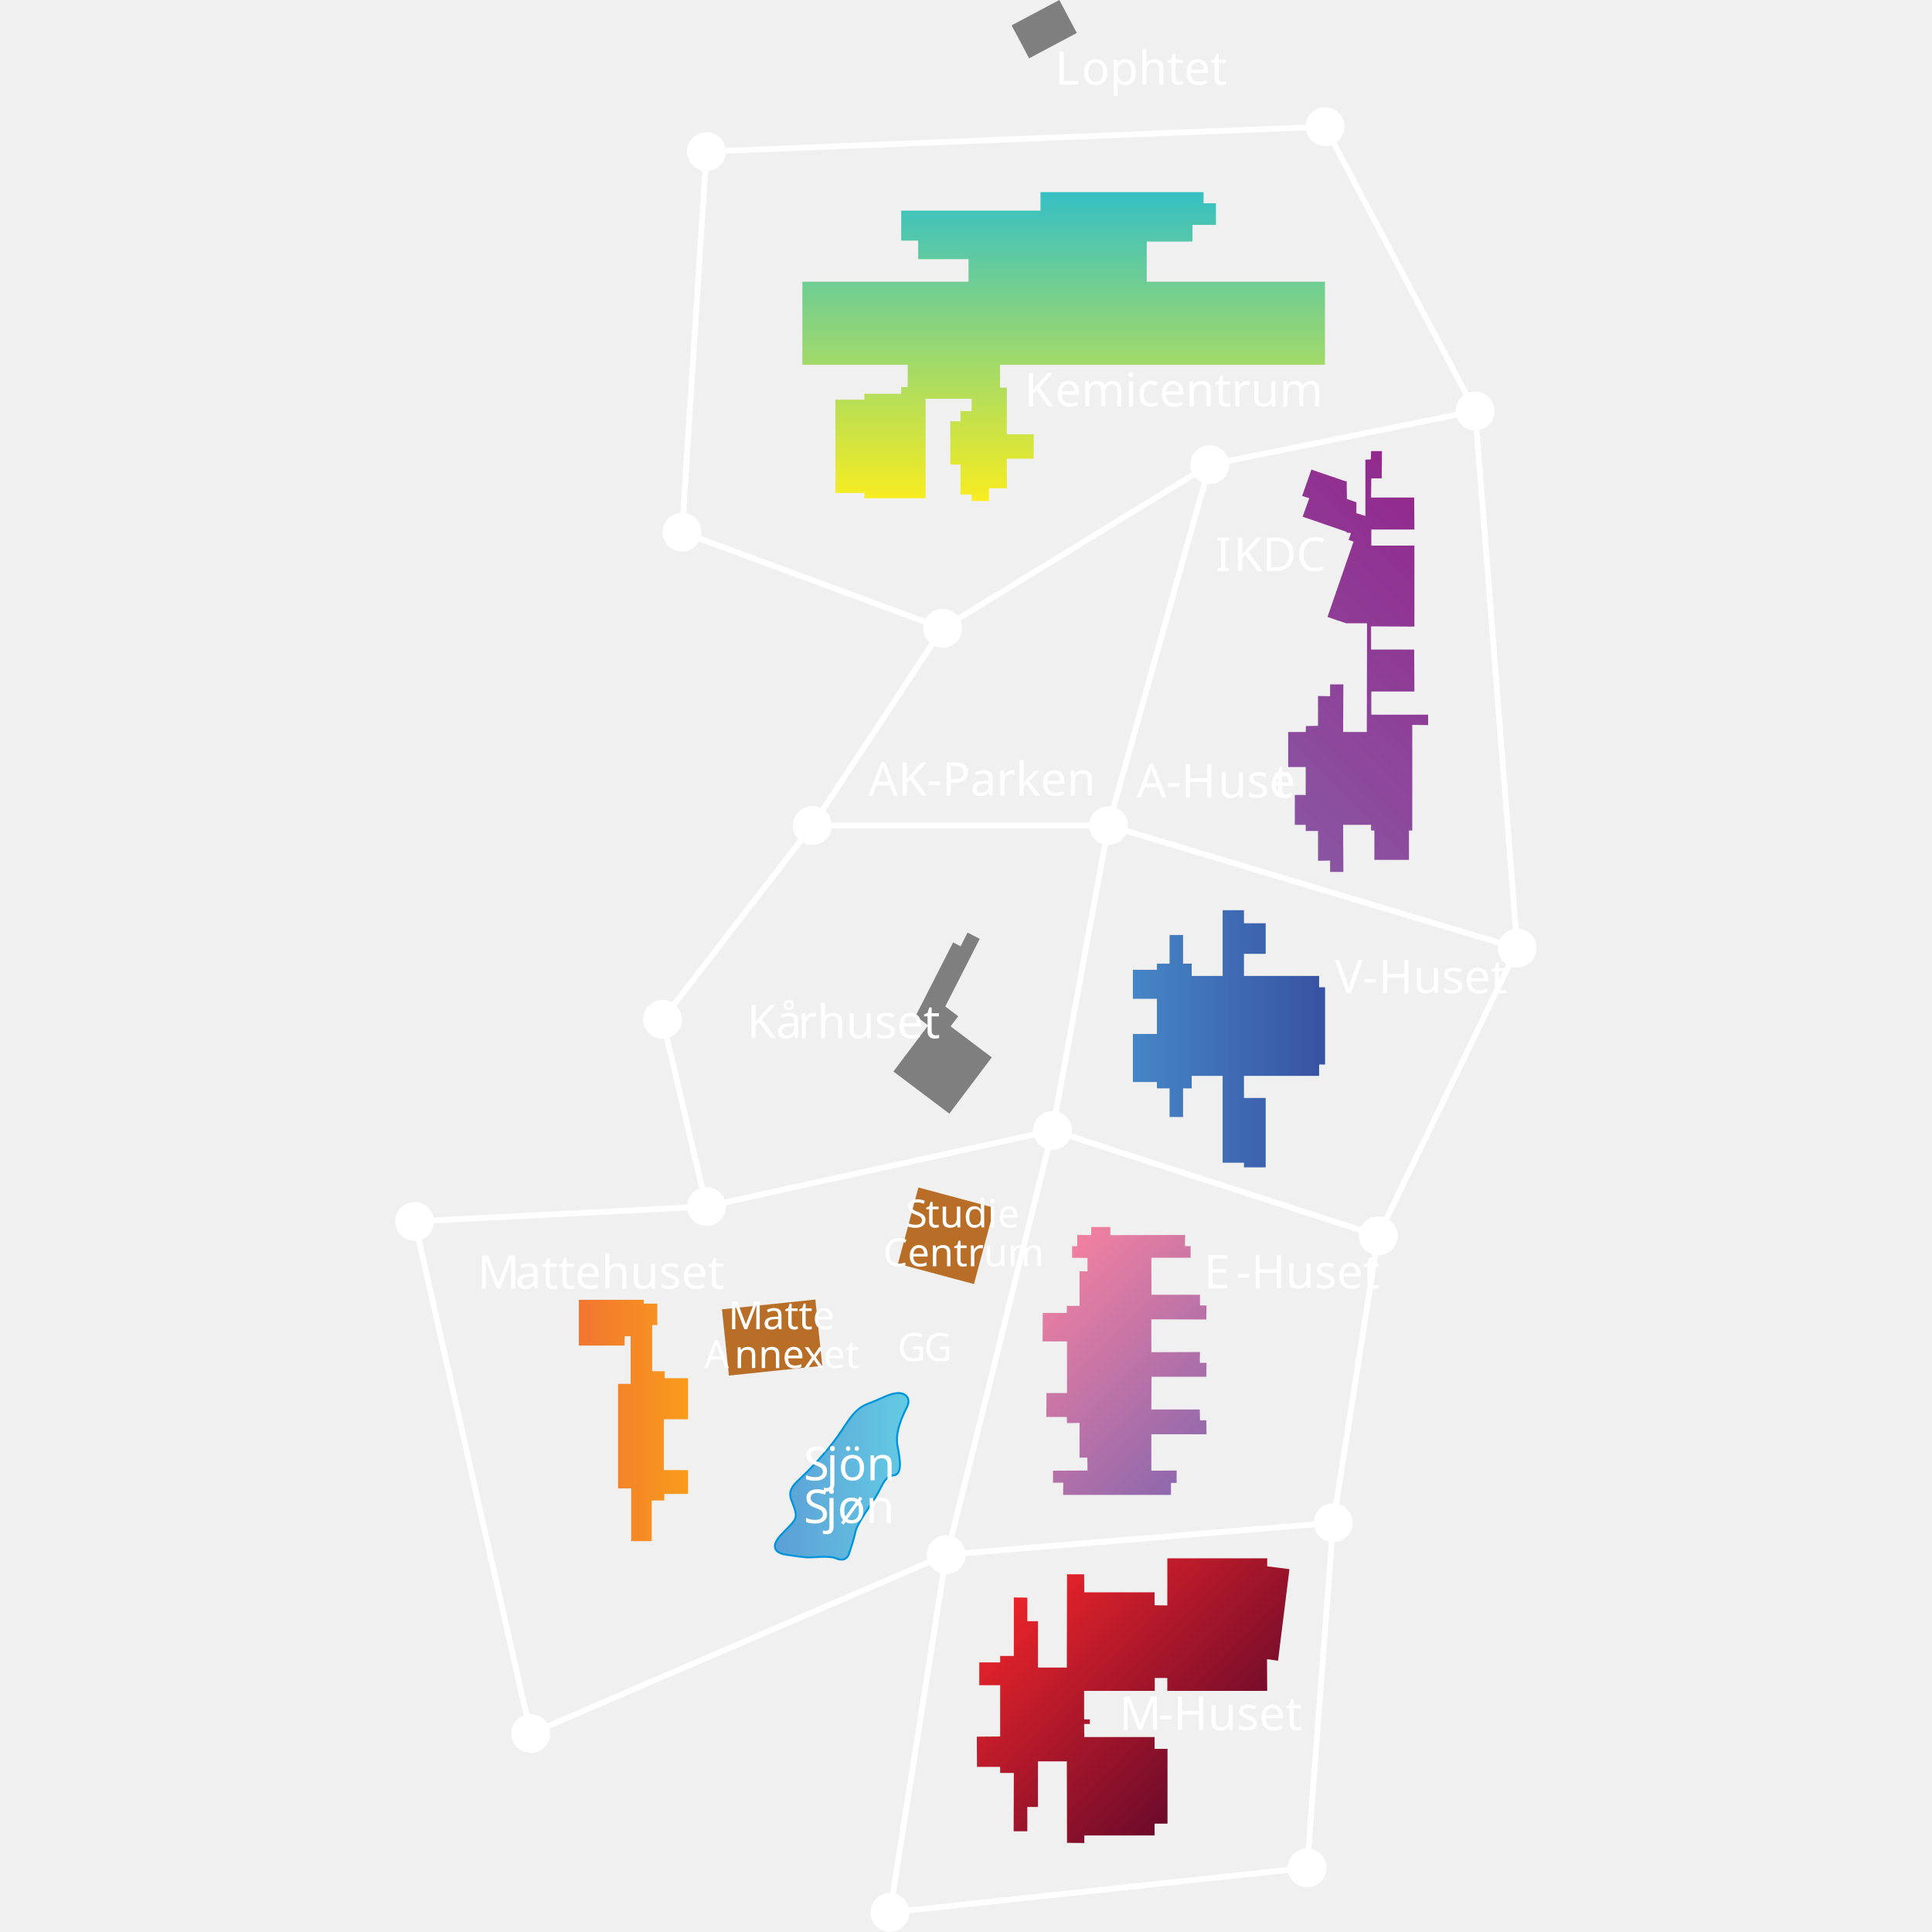
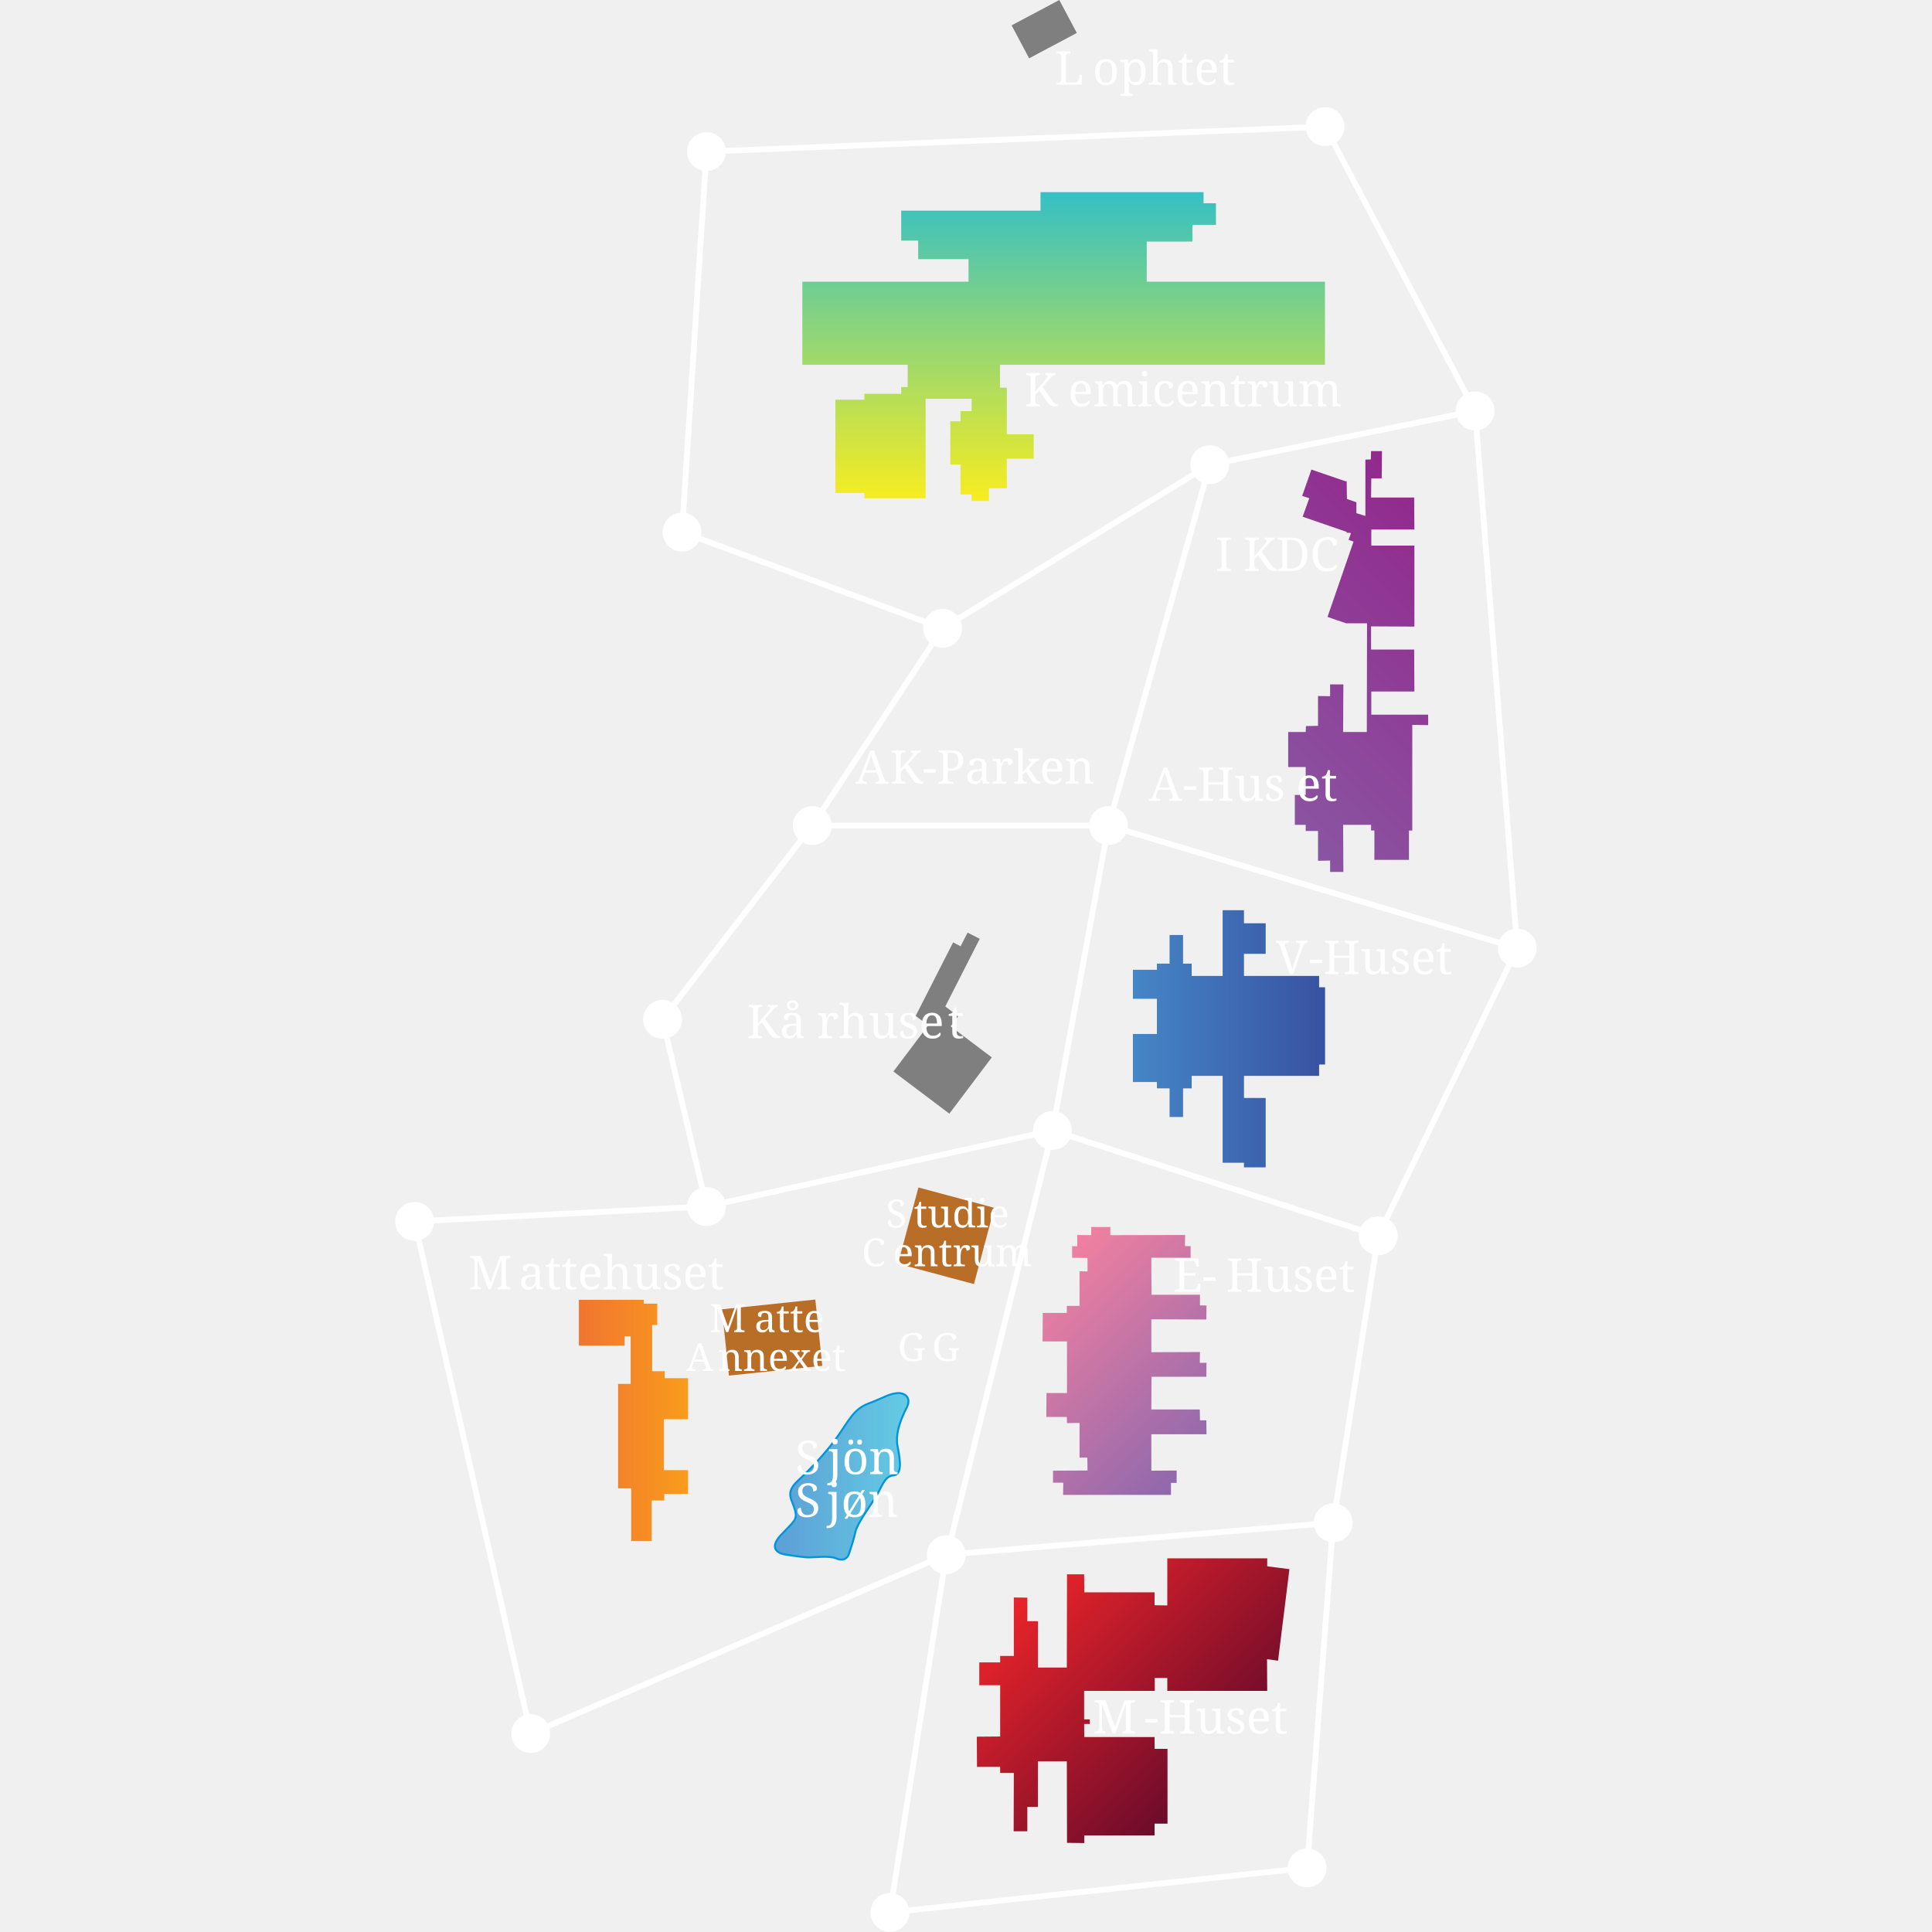
<svg xmlns="http://www.w3.org/2000/svg" width="100%" height="100%" viewBox="0 0 4167 4167" version="1.1" xml:space="preserve" style="fill-rule:evenodd;clip-rule:evenodd;stroke-miterlimit:10;">
  <g id="Page-1" transform="matrix(4.166667,0,0,4.166667,0,0)">
    <rect x="0" y="0" width="1000" height="1000" style="fill:none;" />
    <clipPath id="_clip1">
      <rect x="0" y="0" width="1000" height="1000" />
    </clipPath>
    <g clip-path="url(#_clip1)">
      <g id="Layer-1">
        <g transform="matrix(-202.8897,-117.1384,-117.1384,202.8897,633.9873,235.6668)">
          <path d="M0.642,0.48L0.642,0.48L0.648,0.47L0.648,0.47L0.642,0.48ZM0.758,0.28L0.751,0.292L0.751,0.292L0.757,0.28L0.687,0.24L0.687,0.24L0.758,0.28ZM0.563,0.238L0.543,0.227L0.543,0.227L0.563,0.238L0.563,0.238ZM0.682,-0.049L1,0.135L1,0.135L0.682,-0.049L0.682,-0.049ZM0.554,0.207L0.533,0.195L0.533,0.195L0.555,0.207L0.554,0.207ZM0.401,0.348L0.401,0.348L0.414,0.324L0.415,0.324L0.401,0.348ZM0.504,0.119L0.504,0.119L0.53,0.075L0.53,0.075L0.504,0.119ZM0.44,0.201L0.389,0.171L0.389,0.171L0.44,0.201L0.44,0.201ZM0.331,-0.48L0.331,-0.48L0.644,-0.3L0.623,-0.264L0.623,-0.264L0.644,-0.3L0.331,-0.48ZM0.296,-0.472L0.319,-0.459L0.319,-0.459L0.295,-0.472L0.296,-0.472ZM0.341,-0.246L-0,-0.443L0,-0.443L0.341,-0.246L0.341,-0.246Z" style="fill:url(#_Linear2);fill-rule:nonzero;" />
        </g>
        <g transform="matrix(0,159.8831,159.8831,0,550.595,99.45776)">
          <path d="M0.559,-0.206L0.633,-0.206L0.633,-0.184L0.784,-0.184L0.784,-0.097L0.863,-0.097L0.863,-0.184L0.959,-0.184L0.959,-0.242L0.959,-0.242L0.959,-0.242L1,-0.242L1,-0.298L0.979,-0.298L0.979,-0.334L0.882,-0.334L0.882,-0.367L0.742,-0.367L0.742,-0.334L0.709,-0.334L0.709,-0.298L0.669,-0.298L0.669,-0.447L0.991,-0.447L0.991,-0.645L0.974,-0.645L0.974,-0.739L0.672,-0.739L0.672,-0.645L0.653,-0.645L0.653,-0.526L0.631,-0.526L0.631,-0.505L0.559,-0.505L0.559,-0.846L0.29,-0.846L0.29,-0.308L0.217,-0.308L0.217,-0.471L0.157,-0.471L0.157,-0.526L0.06,-0.526L0.06,-0.075L0,-0.075L0,0.453L0.036,0.453L0.036,0.453L0.036,0.453L0.036,0.493L0.106,0.493L0.106,0.417L0.16,0.417L0.16,0.269L0.29,0.269L0.29,0.846L0.559,0.846L0.559,-0.206Z" style="fill:url(#_Linear3);fill-rule:nonzero;" />
        </g>
        <g transform="matrix(7.534933,-0,-0,-7.534933,467.1278,124.5698)">
          <rect x="-0.077" y="-0.001" width="1.153" height="0.003" style="fill:url(#_Linear4);" />
        </g>
        <g transform="matrix(4.608891,-0,-0,-4.608891,492.2639,240.5044)">
          <rect x="-0.076" y="-0.002" width="1.152" height="0.004" style="fill:url(#_Linear5);" />
        </g>
        <g transform="matrix(22.60232,0,0,-22.60232,476.9827,134.2244)">
          <rect x="-0.077" y="-0" width="1.154" height="0.001" style="fill:url(#_Linear6);" />
        </g>
        <g transform="matrix(5.026502,-0,-0,-5.026502,497.607,255.9719)">
          <rect x="-0.076" y="-0.002" width="1.152" height="0.004" style="fill:url(#_Linear7);" />
        </g>
        <g transform="matrix(7.952907,0,0,-7.952907,512.5769,252.8142)">
          <rect x="-0.077" y="-0.001" width="1.153" height="0.003" style="fill:url(#_Linear8);" />
        </g>
        <g transform="matrix(2.903733,-0,-0,-2.903733,621.6131,102.3443)">
          <rect x="0.496" y="-0.994" width="0.007" height="1.988" style="fill:url(#_Linear9);" />
        </g>
        <g transform="matrix(56.5192,0,0,-56.5192,299.6513,735.2852)">
          <path d="M0.778,-0.455L1,-0.455L1,-0.673L0.782,-0.673L0.782,-0.733L0.667,-0.733L0.667,-1.105L0.479,-1.105L0.479,-0.622L0.359,-0.622L0.359,0.335L0.474,0.335L0.474,0.771L0.419,0.771L0.419,0.686L-0,0.686L-0,1.105L0.594,1.105L0.594,1.07L0.718,1.07L0.718,0.874L0.671,0.874L0.671,0.451L0.786,0.451L0.786,0.387L1,0.387L1,0.011L0.778,0.011L0.778,-0.455Z" style="fill:url(#_Linear10);fill-rule:nonzero;" />
        </g>
        <g transform="matrix(0.99453,-0.104448,-0.104448,-0.99453,372.3308,680.5534)">
          <rect x="1.668" y="-31.859" width="48.592" height="34.491" style="fill:rgb(185,110,40);" />
        </g>
        <g transform="matrix(0.96593,0.258803,0.258803,-0.96593,482.37,611.8265)">
          <rect x="-5.98" y="-45.425" width="40.704" height="40.854" style="fill:rgb(185,110,40);" />
        </g>
        <g transform="matrix(-91.53689,-91.53689,-91.53689,91.53689,627.6505,752.3146)">
          <path d="M0.552,-0.206L0.459,-0.113L0.322,-0.251L0.292,-0.22L0.273,-0.239L0.234,-0.199L0.389,-0.044L0.297,0.049L0.16,-0.088L0.129,-0.058L0.111,-0.076L0.071,-0.037L0.227,0.119L0.124,0.222L0.053,0.15L0.018,0.185L0.034,0.201L0,0.235L0.305,0.54L0.339,0.505L0.368,0.534L0.402,0.5L0.305,0.402L0.342,0.366L0.364,0.388L0.462,0.29L0.497,0.326L0.515,0.309L0.573,0.367L0.64,0.299L0.582,0.241L0.728,0.095L0.797,0.164L0.877,0.083L0.809,0.015L0.829,-0.005L0.793,-0.041L0.891,-0.139L0.868,-0.161L0.906,-0.199L0.95,-0.156L0.983,-0.189L0.968,-0.203L1,-0.235L0.96,-0.274L0.983,-0.297L0.929,-0.351L0.906,-0.328L0.695,-0.54L0.664,-0.508L0.648,-0.524L0.615,-0.491L0.726,-0.38L0.621,-0.276L0.484,-0.413L0.454,-0.383L0.435,-0.401L0.396,-0.361L0.552,-0.206Z" style="fill:url(#_Linear11);fill-rule:nonzero;" />
        </g>
        <g transform="matrix(1,0,0,1,552.2952,869.6993)">
          <rect x="-14.977" y="0" width="14.977" height="35.505" style="fill:rgb(246,133,31);fill-rule:nonzero;" />
        </g>
        <g transform="matrix(-98.3173,-98.3173,-98.3173,98.3173,632.1651,916.1782)">
          <path d="M0.467,0.225L0.482,0.24L0.447,0.274L0.262,0.089L0.231,0.12L0.197,0.086L-0,0.283L0.034,0.317L0.003,0.348L0.188,0.533L0.168,0.553L0.214,0.598L0.429,0.384L0.505,0.46L0.385,0.58L0.413,0.608L0.349,0.672L0.385,0.708L0.538,0.554L0.574,0.59L0.59,0.574L0.651,0.635L0.731,0.556L0.67,0.494L0.805,0.359L0.86,0.414L0.92,0.354L0.865,0.299L0.882,0.282L0.846,0.246L1,0.092L0.964,0.057L0.902,0.119L0.874,0.091L0.752,0.213L0.676,0.137L0.921,-0.109L0.876,-0.154L0.828,-0.107L0.643,-0.292L0.609,-0.258L0.575,-0.291L0.699,-0.415L0.436,-0.678L0.415,-0.657L0.349,-0.708L0.138,-0.437L0.171,-0.412L0.087,-0.329L0.35,-0.066L0.384,-0.1L0.417,-0.067L0.383,-0.033L0.569,0.153L0.494,0.228L0.479,0.213L0.467,0.225Z" style="fill:url(#_Linear12);fill-rule:nonzero;" />
        </g>
        <g transform="matrix(99.48202,0,0,-99.48202,586.4271,537.713)">
          <path d="M1,0.268L1,-0.134L0.969,-0.134L0.969,-0.193L0.578,-0.193L0.578,-0.308L0.691,-0.308L0.691,-0.669L0.578,-0.669L0.578,-0.645L0.467,-0.645L0.467,-0.193L0.306,-0.193L0.306,-0.258L0.261,-0.258L0.261,-0.407L0.191,-0.407L0.191,-0.258L0.125,-0.258L0.125,-0.225L-0,-0.225L-0,0.025L0.125,0.025L0.125,0.208L-0,0.208L-0,0.359L0.125,0.359L0.125,0.391L0.191,0.391L0.191,0.54L0.261,0.54L0.261,0.391L0.306,0.391L0.306,0.327L0.467,0.327L0.467,0.669L0.578,0.669L0.578,0.601L0.691,0.601L0.691,0.442L0.578,0.442L0.578,0.327L0.969,0.327L0.969,0.268L1,0.268Z" style="fill:url(#_Linear13);fill-rule:nonzero;" />
        </g>
        <g transform="matrix(1,0,0,1,462.4655,504.5832)">
          <path d="M0,50.069L18,26.184L11.515,21.284L30.894,-16.75L34.786,-14.767L38.383,-21.825L44.692,-18.611L41.096,-11.553L26.852,16.409L33.547,21.457L29.603,26.689L50.92,42.754L28.962,71.894L0,50.069Z" style="fill:rgb(127,127,128);fill-rule:nonzero;" />
        </g>
        <g transform="matrix(122.5823,-122.5823,-122.5823,-122.5823,642.4234,405.7474)">
          <path d="M0.541,-0.249L0.519,-0.271L0.486,-0.237L0.263,-0.46L0.256,-0.453L0.194,-0.515L0.121,-0.442L0.183,-0.38L0.176,-0.373L0.188,-0.361L0.129,-0.302L0.03,-0.402L0.002,-0.374L0.026,-0.35L0,-0.325L0.063,-0.262L0.037,-0.236L0.05,-0.223L0.027,-0.2L0.09,-0.137L0.113,-0.16L0.172,-0.101L0.135,-0.064L0.209,0.01L0.246,-0.027L0.259,-0.015L0.285,-0.04L0.348,0.023L0.373,-0.003L0.398,0.022L0.426,-0.006L0.325,-0.106L0.375,-0.156L0.605,0.073L0.561,0.117L0.548,0.143L0.535,0.17L0.749,0.274L0.742,0.288L0.761,0.297L0.76,0.3L0.753,0.307L0.755,0.309L0.694,0.434L0.747,0.459L0.737,0.479L0.812,0.515L0.859,0.419L0.862,0.416L0.825,0.378L0.838,0.351L0.815,0.328L0.824,0.311L0.828,0.303L0.947,0.422L0.959,0.411L0.977,0.428L1,0.405L0.942,0.348L0.92,0.37L0.879,0.33L0.97,0.239L0.903,0.171L0.812,0.262L0.778,0.228L0.869,0.137L0.698,-0.034L0.607,0.058L0.558,0.009L0.649,-0.082L0.561,-0.171L0.47,-0.08L0.421,-0.129L0.541,-0.249Z" style="fill:url(#_Linear14);fill-rule:nonzero;" />
        </g>
        <g transform="matrix(69.15078,0,0,-69.15078,401.1031,764.9965)">
          <path d="M0.912,0.634C0.849,0.627 0.814,0.599 0.702,0.557C0.59,0.515 0.555,0.431 0.471,0.313C0.388,0.194 0.269,0.068 0.171,-0.023C0.073,-0.113 0.129,-0.162 0.15,-0.239C0.171,-0.316 0.143,-0.323 0.045,-0.428C-0.053,-0.533 0.031,-0.568 0.08,-0.575C0.129,-0.582 0.213,-0.595 0.255,-0.595C0.297,-0.595 0.409,-0.582 0.457,-0.602C0.506,-0.623 0.541,-0.609 0.555,-0.568C0.569,-0.526 0.59,-0.463 0.604,-0.4C0.618,-0.337 0.73,-0.19 0.772,-0.113C0.814,-0.037 0.828,0.012 0.891,0.019C0.953,0.026 0.939,0.131 0.918,0.236C0.898,0.341 0.953,0.459 0.988,0.529C1.021,0.594 0.981,0.635 0.925,0.635C0.921,0.635 0.916,0.634 0.912,0.634Z" style="fill:url(#_Linear15);fill-rule:nonzero;" />
        </g>
        <g transform="matrix(1,0,0,1,412.9299,762.2178)">
          <path d="M0,4.346C6.762,-1.931 14.975,-10.629 20.771,-18.839C26.568,-27.051 28.984,-32.85 36.713,-35.748C44.441,-38.649 46.857,-40.578 51.205,-41.062C55.554,-41.543 58.933,-38.649 56.519,-33.818C54.102,-28.986 50.24,-20.774 51.688,-13.529C53.138,-6.282 54.102,0.961 49.755,1.45C45.408,1.932 44.441,5.311 41.543,10.625C38.644,15.941 30.917,26.087 29.949,30.431C28.984,34.778 27.536,39.128 26.568,42.023C25.603,44.923 23.187,45.889 19.806,44.44C16.425,42.992 8.695,43.958 5.797,43.958C2.898,43.958 -2.898,42.992 -6.279,42.51C-9.661,42.023 -15.459,39.607 -8.695,32.362C-1.933,25.117 0,24.635 -1.45,19.321C-2.898,14.007 -6.764,10.625 0,4.346Z" style="fill:none;fill-rule:nonzero;stroke:rgb(0,149,218);stroke-width:1px;" />
        </g>
        <g transform="matrix(0.469387,0.882992,0.882992,-0.469387,557.5218,14.90444)">
          <rect x="-17.471" y="-29.075" width="19.32" height="27.963" style="fill:rgb(127,127,128);" />
        </g>
-         <text x="546.075px" y="43.85px" style="font-family:'FairydustB-Regular', 'FairydustB';font-size:24.136px;fill:white;">L<tspan x="559.811px 571.732px 582.758px 592.723px 598.704px 608.162px " y="43.85px 43.85px 43.85px 43.85px 43.85px 43.85px ">ophtet</tspan>
+         <text x="546.075px" y="43.85px" style="font-family:'Elephant-Regular', 'Elephant', serif;font-size:24.136px;fill:white;">L<tspan x="565.542px 579px 593.64px 609.005px 618.431px 630.924px " y="43.85px 43.85px 43.85px 43.85px 43.85px 43.85px ">ophtet</tspan>
        </text>
        <g transform="matrix(1,0,0,1,1.872685,-3.022919)">
-           <text x="528.383px" y="213.359px" style="font-family:'FairydustB-Regular', 'FairydustB';font-size:24.136px;fill:white;">K<tspan x="544.267px 554.176px 573.831px 578.495px 588.699px 598.607px 610.319px 616.751px 625.871px 636.64px " y="213.359px 213.359px 213.359px 213.359px 213.359px 213.359px 213.359px 213.359px 213.359px 213.359px ">emicentrum</tspan>
-           </text>
-         </g>
-         <text x="629.128px" y="295.543px" style="font-family:'FairydustB-Regular', 'FairydustB';font-size:24.136px;fill:white;">I<tspan x="638.492px 655.834px 674.638px " y="295.543px 295.543px 295.543px ">KDC</tspan>
+           <text x="528.383px" y="213.359px" style="font-family:'Elephant-Regular', 'Elephant', serif;font-size:24.136px;fill:white;">K<tspan x="551.028px 563.971px 586.955px 595.312px 608.327px 621.27px 637.181px 647.059px 659.567px 675.455px " y="213.359px 213.359px 213.359px 213.359px 213.359px 213.359px 213.359px 213.359px 213.359px 213.359px ">emicentrum</tspan>
+           </text>
+         </g>
+         <text x="629.128px" y="295.543px" style="font-family:'Elephant-Regular', 'Elephant', serif;font-size:24.136px;fill:white;">I<tspan x="643.674px 667.778px 692.1px " y="295.543px 295.543px 295.543px ">KDC</tspan>
        </text>
-         <g transform="matrix(1,0,0,1,32.78703,13.2451)">
-           <text x="658.14px" y="500.846px" style="font-family:'FairydustB-Regular', 'FairydustB';font-size:24.136px;fill:white;">V-<tspan x="680.789px 698.402px 709.12px 717.563px 727.421px " y="500.846px 500.846px 500.846px 500.846px 500.846px ">Huset</tspan>
-           </text>
-         </g>
-         <text x="449.481px" y="411.88px" style="font-family:'FairydustB-Regular', 'FairydustB';font-size:24.136px;fill:white;">AK-Parken</text>
-         <g transform="matrix(1,0,0,1,-36.13336,0.93013)">
-           <text x="624.445px" y="411.88px" style="font-family:'FairydustB-Regular', 'FairydustB';font-size:24.136px;fill:white;">A-H<tspan x="666.658px " y="411.88px ">u</tspan>se<tspan x="695.505px " y="411.88px ">t</tspan>
-           </text>
-         </g>
-         <g transform="matrix(1,0,0,1,22.68645,-1.67511)">
-           <text x="600.526px" y="668.545px" style="font-family:'FairydustB-Regular', 'FairydustB';font-size:24.136px;fill:white;">E<tspan x="617.143px 624.226px 641.315px 651.509px 659.429px 668.763px " y="668.545px 668.545px 668.545px 668.545px 668.545px 668.545px ">-Huset</tspan>
+         <g transform="matrix(1,0,0,1,2.267156,3.386235)">
+           <text x="658.14px" y="500.846px" style="font-family:'Elephant-Regular', 'Elephant', serif;font-size:24.136px;fill:white;">V<tspan x="675.255px 682.137px 706.493px 722.329px 734.111px 747.002px " y="500.846px 500.846px 500.846px 500.846px 500.846px 500.846px ">-Huset</tspan>
+           </text>
+         </g>
+         <g transform="matrix(1,0,0,1,-6.685297,-6.198147)">
+           <text x="449.481px" y="411.88px" style="font-family:'Elephant-Regular', 'Elephant', serif;font-size:24.136px;fill:white;">A<tspan x="467.287px 489.413px 496.188px 514.501px 528.372px 540.578px 555.608px 568.394px " y="411.88px 411.88px 411.88px 411.88px 411.88px 411.88px 411.88px 411.88px ">K-Parken</tspan>
+           </text>
+         </g>
+         <g transform="matrix(1,0,0,1,-29.73874,2.671943)">
+           <text x="624.445px" y="411.88px" style="font-family:'Elephant-Regular', 'Elephant', serif;font-size:24.136px;fill:white;">A<tspan x="642.059px 648.883px " y="411.88px 411.88px ">-H</tspan>us<tspan x="700.686px " y="411.88px ">e</tspan>t</text>
+         </g>
+         <g transform="matrix(1,0,0,1,6.79067,0.141563)">
+           <text x="600.526px" y="668.545px" style="font-family:'Elephant-Regular', 'Elephant', serif;font-size:24.136px;fill:white;">E-<tspan x="627.893px 651.726px 667.038px 678.296px 690.664px " y="668.545px 668.545px 668.545px 668.545px 668.545px ">Huset</tspan>
          </text>
        </g>
        <g transform="matrix(1,0,0,1,-2.560856,8.377808)">
-           <text x="471.537px" y="626.988px" style="font-family:'FairydustB-Regular', 'FairydustB';font-size:20.114px;fill:white;">S<tspan x="481.675px 487.069px 496.078px 504.9px 508.821px " y="626.988px 626.988px 626.988px 626.988px 626.988px ">tudie</tspan>
-           </text>
-           <g transform="matrix(20.1136,0,0,20.1136,528.7787,647.1019)">
+           <text x="461.161px" y="626.988px" style="font-family:'Elephant-Regular', 'Elephant', serif;font-size:20.114px;fill:white;">S<tspan x="475.601px 483.746px 497.02px 509.67px 516.669px " y="626.988px 626.988px 626.988px 626.988px 626.988px ">tudie</tspan>
+           </text>
+           <g transform="matrix(20.1136,0,0,20.1136,539.8691,647.1019)">
                    </g>
-           <text x="459.711px" y="647.102px" style="font-family:'FairydustB-Regular', 'FairydustB';font-size:20.114px;fill:white;">C<tspan x="472.403px 480.694px 490.488px 495.883px 503.516px 512.525px " y="647.102px 647.102px 647.102px 647.102px 647.102px 647.102px ">entrum</tspan>
-           </text>
-         </g>
-         <text x="247.14px" y="667.077px" style="font-family:'FairydustB-Regular', 'FairydustB';font-size:24.136px;fill:white;">M<tspan x="266.699px 275.333px 281.468px 287.604px 297.216px 307.335px 317.808px 326.006px 335.618px " y="667.077px 667.077px 667.077px 667.077px 667.077px 667.077px 667.077px 667.077px 667.077px ">attehuset</tspan>
+           <text x="448.621px" y="647.102px" style="font-family:'Elephant-Regular', 'Elephant', serif;font-size:20.114px;fill:white;">C<tspan x="464.731px 475.551px 488.844px 497.11px 507.568px 520.842px " y="647.102px 647.102px 647.102px 647.102px 647.102px 647.102px ">entrum</tspan>
+           </text>
+         </g>
+         <g transform="matrix(1,0,0,1,-4.650656,0.290666)">
+           <text x="247.14px" y="667.077px" style="font-family:'Elephant-Regular', 'Elephant', serif;font-size:24.136px;fill:white;">M<tspan x="273.085px 286.673px 295.916px 305.497px 318.143px 333.661px 349.252px 360.788px 373.434px " y="667.077px 667.077px 667.077px 667.077px 667.077px 667.077px 667.077px 667.077px 667.077px ">attehuset</tspan>
+           </text>
+         </g>
+         <g transform="matrix(1,0,0,1,-4.726728,2.538339)">
+           <text x="372.012px" y="687.011px" style="font-family:'Elephant-Regular', 'Elephant', serif;font-size:20.114px;fill:white;">M<tspan x="395.209px 408.107px 417.386px 426.945px " y="687.011px 687.011px 687.011px 687.011px ">atte</tspan>
+           </text>
+           <g transform="matrix(20.1136,0,0,20.1136,449.7803,707.1243)">
+                     </g>
+           <text x="359.837px" y="707.124px" style="font-family:'Elephant-Regular', 'Elephant', serif;font-size:20.114px;fill:white;">A<tspan x="376.336px 390.924px 405.513px 417.426px 429.56px 441.675px " y="707.124px 707.124px 707.124px 707.124px 707.124px 707.124px ">nnexet</tspan>
+           </text>
+         </g>
+         <text x="464.644px" y="704.489px" style="font-family:'Elephant-Regular', 'Elephant', serif;font-size:20.114px;fill:white;">G<tspan x="482.408px " y="704.489px ">G</tspan>
        </text>
-         <g transform="matrix(1,0,0,1,-3.734405,1.038108)">
-           <text x="380.731px" y="687.011px" style="font-family:'FairydustB-Regular', 'FairydustB';font-size:20.114px;fill:white;">M<tspan x="398.606px 407.377px 414.066px 420.754px " y="687.011px 687.011px 687.011px 687.011px ">atte</tspan>
-           </text>
-           <g transform="matrix(20.1136,0,0,20.1136,441.4038,707.1243)">
-                     </g>
-           <text x="368.214px" y="707.124px" style="font-family:'FairydustB-Regular', 'FairydustB';font-size:20.114px;fill:white;">A<tspan x="383.889px 394.977px 406.066px 415.652px 426.583px 436.169px " y="707.124px 707.124px 707.124px 707.124px 707.124px 707.124px ">nnexet</tspan>
-           </text>
-         </g>
-         <text x="464.644px" y="704.489px" style="font-family:'FairydustB-Regular', 'FairydustB';font-size:20.114px;fill:white;">G<tspan x="478.218px " y="704.489px ">G</tspan>
-         </text>
-         <g transform="matrix(1,0,0,1,-0.683063,1.816648)">
-           <text x="580.045px" y="893.714px" style="font-family:'FairydustB-Regular', 'FairydustB';font-size:24.136px;fill:white;">M<tspan x="600.239px 608.235px 626.237px 637.344px 646.177px 656.424px " y="893.714px 893.714px 893.714px 893.714px 893.714px 893.714px ">-Huset</tspan>
-           </text>
-         </g>
-         <g transform="matrix(1,0,0,1,0.70662,2.179991)">
-           <text x="415.291px" y="764.078px" style="font-family:'FairydustB-Regular', 'FairydustB';font-size:24.136px;fill:white;">S<tspan x="427.037px 432.018px 443.859px " y="764.078px 764.078px 764.078px ">jön</tspan>
-           </text>
-         </g>
-         <g transform="matrix(1,0,0,1,0.70662,2.179991)">
-           <text x="415.291px" y="786.211px" style="font-family:'FairydustB-Regular', 'FairydustB';font-size:24.136px;fill:white;">S<tspan x="426.597px 431.138px 444.024px " y="786.211px 786.211px 786.211px ">jøn</tspan>
+         <g transform="matrix(1,0,0,1,-14.30801,3.633301)">
+           <text x="580.045px" y="893.714px" style="font-family:'Elephant-Regular', 'Elephant', serif;font-size:24.136px;fill:white;">M<tspan x="606.626px 613.897px 638.642px 654.868px 667.039px 680.32px " y="893.714px 893.714px 893.714px 893.714px 893.714px 893.714px ">-Huset</tspan>
+           </text>
+         </g>
+         <g transform="matrix(1,0,0,1,-3.614217,-0.999166)">
+           <text x="415.291px" y="764.078px" style="font-family:'Elephant-Regular', 'Elephant', serif;font-size:24.136px;fill:white;">S<tspan x="432.2px 439.937px 453.467px " y="764.078px 764.078px 764.078px ">jön</tspan>
+           </text>
+         </g>
+         <g transform="matrix(1,0,0,1,-3.614217,-0.999166)">
+           <text x="415.291px" y="786.211px" style="font-family:'Elephant-Regular', 'Elephant', serif;font-size:24.136px;fill:white;">S<tspan x="431.76px 439.057px 452.147px " y="786.211px 786.211px 786.211px ">jøn</tspan>
          </text>
        </g>
        <g transform="matrix(1,0,0,1,10.46395,-44.1811)">
-           <text x="376.166px" y="581.607px" style="font-family:'FairydustB-Regular', 'FairydustB';font-size:24.136px;fill:white;">Kå<tspan x="402.484px 411.388px 421.589px 432.144px 440.423px " y="581.607px 581.607px 581.607px 581.607px 581.607px ">rhuse</tspan>t</text>
+           <text x="376.166px" y="581.607px" style="font-family:'Elephant-Regular', 'Elephant', serif;font-size:24.136px;fill:white;">Kå<tspan x="412.411px 424.56px " y="581.607px 581.607px ">rh</tspan>use<tspan x="480.179px " y="581.607px ">t</tspan>
+           </text>
        </g>
        <g transform="matrix(0,-1,-1,0,544.8067,575.1062)">
          <path d="M-10.057,-10.057C-15.611,-10.057 -20.114,-5.554 -20.114,-0C-20.114,5.554 -15.611,10.057 -10.057,10.057C-4.503,10.057 -0,5.554 -0,-0C-0,-5.554 -4.503,-10.057 -10.057,-10.057" style="fill:white;fill-rule:nonzero;" />
        </g>
        <g transform="matrix(0,-1,-1,0,690.115,778.176)">
          <path d="M-10.057,-10.057C-15.611,-10.057 -20.114,-5.554 -20.114,-0C-20.114,5.554 -15.611,10.057 -10.057,10.057C-4.503,10.057 -0,5.554 -0,-0C-0,-5.554 -4.503,-10.057 -10.057,-10.057" style="fill:white;fill-rule:nonzero;" />
        </g>
        <g transform="matrix(0,-1,-1,0,713.4334,629.6355)">
          <path d="M-10.057,-10.057C-15.611,-10.057 -20.114,-5.554 -20.114,-0C-20.114,5.554 -15.611,10.057 -10.057,10.057C-4.503,10.057 -0,5.554 -0,-0C-0,-5.554 -4.503,-10.057 -10.057,-10.057" style="fill:white;fill-rule:nonzero;" />
        </g>
        <g transform="matrix(0,-1,-1,0,785.3796,480.7435)">
          <path d="M-10.057,-10.057C-15.611,-10.057 -20.114,-5.554 -20.114,-0C-20.114,5.554 -15.611,10.057 -10.057,10.057C-4.503,10.057 -0,5.554 -0,-0C-0,-5.554 -4.503,-10.057 -10.057,-10.057" style="fill:white;fill-rule:nonzero;" />
        </g>
        <g transform="matrix(0,-1,-1,0,763.5673,202.6604)">
          <path d="M-10.057,-10.057C-15.611,-10.057 -20.114,-5.554 -20.114,-0C-20.114,5.554 -15.611,10.057 -10.057,10.057C-4.503,10.057 -0,5.554 -0,-0C-0,-5.554 -4.503,-10.057 -10.057,-10.057" style="fill:white;fill-rule:nonzero;" />
        </g>
        <g transform="matrix(0,-1,-1,0,685.9089,55.5004)">
          <path d="M-10.057,-10.057C-15.611,-10.057 -20.114,-5.554 -20.114,-0C-20.114,5.554 -15.611,10.057 -10.057,10.057C-4.503,10.057 -0,5.554 -0,-0C-0,-5.554 -4.503,-10.057 -10.057,-10.057" style="fill:white;fill-rule:nonzero;" />
        </g>
        <g transform="matrix(0,-1,-1,0,365.7027,68.4011)">
          <path d="M-10.057,-10.057C-15.611,-10.057 -20.114,-5.554 -20.114,-0C-20.114,5.554 -15.611,10.057 -10.057,10.057C-4.503,10.057 -0,5.554 -0,-0C-0,-5.554 -4.503,-10.057 -10.057,-10.057" style="fill:white;fill-rule:nonzero;" />
        </g>
        <g transform="matrix(0,-1,-1,0,353.0363,265.391)">
          <path d="M-10.057,-10.057C-15.611,-10.057 -20.114,-5.554 -20.114,-0C-20.114,5.554 -15.611,10.057 -10.057,10.057C-4.503,10.057 -0,5.554 -0,-0C-0,-5.554 -4.503,-10.057 -10.057,-10.057" style="fill:white;fill-rule:nonzero;" />
        </g>
        <g transform="matrix(0,-1,-1,0,487.9251,315.1746)">
          <path d="M-10.057,-10.057C-15.611,-10.057 -20.114,-5.554 -20.114,-0C-20.114,5.554 -15.611,10.057 -10.057,10.057C-4.503,10.057 -0,5.554 -0,-0C-0,-5.554 -4.503,-10.057 -10.057,-10.057" style="fill:white;fill-rule:nonzero;" />
        </g>
        <g transform="matrix(0,-1,-1,0,573.78,417.2849)">
          <path d="M-10.057,-10.057C-15.611,-10.057 -20.114,-5.554 -20.114,-0C-20.114,5.554 -15.611,10.057 -10.057,10.057C-4.503,10.057 -0,5.554 -0,-0C-0,-5.554 -4.503,-10.057 -10.057,-10.057" style="fill:white;fill-rule:nonzero;" />
        </g>
        <g transform="matrix(0,-1,-1,0,626.2118,230.4575)">
          <path d="M-10.057,-10.057C-15.611,-10.057 -20.114,-5.554 -20.114,-0C-20.114,5.554 -15.611,10.057 -10.057,10.057C-4.503,10.057 -0,5.554 -0,-0C-0,-5.554 -4.503,-10.057 -10.057,-10.057" style="fill:white;fill-rule:nonzero;" />
        </g>
        <g transform="matrix(0,-1,-1,0,676.5878,956.8348)">
          <path d="M-10.057,-10.057C-15.611,-10.057 -20.114,-5.554 -20.114,-0C-20.114,5.554 -15.611,10.057 -10.057,10.057C-4.503,10.057 -0,5.554 -0,-0C-0,-5.554 -4.503,-10.057 -10.057,-10.057" style="fill:white;fill-rule:nonzero;" />
        </g>
        <g transform="matrix(0,-1,-1,0,489.816,794.7105)">
          <path d="M-10.057,-10.057C-15.611,-10.057 -20.114,-5.554 -20.114,-0C-20.114,5.554 -15.611,10.057 -10.057,10.057C-4.503,10.057 -0,5.554 -0,-0C-0,-5.554 -4.503,-10.057 -10.057,-10.057" style="fill:white;fill-rule:nonzero;" />
        </g>
        <g transform="matrix(0,-1,-1,0,460.6715,979.8862)">
          <path d="M-10.057,-10.057C-15.611,-10.057 -20.114,-5.554 -20.114,-0C-20.114,5.554 -15.611,10.057 -10.057,10.057C-4.503,10.057 -0,5.554 -0,-0C-0,-5.554 -4.503,-10.057 -10.057,-10.057" style="fill:white;fill-rule:nonzero;" />
        </g>
        <g transform="matrix(0,-1,-1,0,274.7164,887.2983)">
          <path d="M-10.057,-10.057C-15.611,-10.057 -20.114,-5.554 -20.114,-0C-20.114,5.554 -15.611,10.057 -10.057,10.057C-4.503,10.057 -0,5.554 -0,-0C-0,-5.554 -4.503,-10.057 -10.057,-10.057" style="fill:white;fill-rule:nonzero;" />
        </g>
        <g transform="matrix(0,-1,-1,0,214.62,622.2195)">
          <path d="M-10.057,-10.057C-15.611,-10.057 -20.114,-5.554 -20.114,-0C-20.114,5.554 -15.611,10.057 -10.057,10.057C-4.503,10.057 -0,5.554 -0,-0C-0,-5.554 -4.503,-10.057 -10.057,-10.057" style="fill:white;fill-rule:nonzero;" />
        </g>
        <g transform="matrix(0,-1,-1,0,365.7027,614.4584)">
          <path d="M-10.057,-10.057C-15.611,-10.057 -20.114,-5.554 -20.114,-0C-20.114,5.554 -15.611,10.057 -10.057,10.057C-4.503,10.057 -0,5.554 -0,-0C-0,-5.554 -4.503,-10.057 -10.057,-10.057" style="fill:white;fill-rule:nonzero;" />
        </g>
        <g transform="matrix(0,-1,-1,0,342.9795,517.5992)">
          <path d="M-10.057,-10.057C-15.611,-10.057 -20.114,-5.554 -20.114,-0C-20.114,5.554 -15.611,10.057 -10.057,10.057C-4.503,10.057 -0,5.554 -0,-0C-0,-5.554 -4.503,-10.057 -10.057,-10.057" style="fill:white;fill-rule:nonzero;" />
        </g>
        <g transform="matrix(0,-1,-1,0,420.4807,417.2849)">
          <path d="M-10.057,-10.057C-15.611,-10.057 -20.114,-5.554 -20.114,-0C-20.114,5.554 -15.611,10.057 -10.057,10.057C-4.503,10.057 -0,5.554 -0,-0C-0,-5.554 -4.503,-10.057 -10.057,-10.057" style="fill:white;fill-rule:nonzero;" />
        </g>
        <g transform="matrix(-0.241094,0.970502,0.970502,0.241094,618.1421,749.3111)">
          <path d="M-141.625,-110.747L86.601,-110.747" style="fill:none;fill-rule:nonzero;stroke:white;stroke-width:3px;" />
        </g>
        <g transform="matrix(0.976703,-0.214597,-0.214597,-0.976703,372.0116,643.2746)">
          <path d="M-2.136,19.676L181.24,19.676" style="fill:none;fill-rule:nonzero;stroke:white;stroke-width:3px;" />
        </g>
        <g transform="matrix(-0.951489,-0.307683,-0.307683,0.951489,557.2856,560.5443)">
          <path d="M-172.926,27.265L4.299,27.265" style="fill:none;fill-rule:nonzero;stroke:white;stroke-width:3px;" />
        </g>
        <g transform="matrix(-0.99661,0.082267,0.082267,0.99661,490.8358,812.978)">
          <path d="M-200.64,-8.267L0.341,-8.267" style="fill:none;fill-rule:nonzero;stroke:white;stroke-width:3px;" />
        </g>
        <g transform="matrix(-0.155081,0.987902,0.987902,0.155081,773.3385,736.9989)">
          <path d="M-86.839,-74.27L63.521,-74.27" style="fill:none;fill-rule:nonzero;stroke:white;stroke-width:3px;" />
        </g>
        <g transform="matrix(-0.435078,0.900393,0.900393,0.435078,800.7864,630.0262)">
          <path d="M-118.655,-74.446L46.709,-74.446" style="fill:none;fill-rule:nonzero;stroke:white;stroke-width:3px;" />
        </g>
        <g transform="matrix(-0.180564,0.983563,0.983563,0.180564,634.2914,534.7492)">
          <path d="M-94.716,-78.911L65.743,-78.911" style="fill:none;fill-rule:nonzero;stroke:white;stroke-width:3px;" />
        </g>
        <g transform="matrix(-0.957852,-0.287261,-0.287261,0.957852,587.3536,398.2866)">
          <path d="M-216.255,31.729L4.655,31.729" style="fill:none;fill-rule:nonzero;stroke:white;stroke-width:3px;" />
        </g>
        <g transform="matrix(-0.85271,0.522385,0.522385,0.85271,520.2366,355.112)">
          <path d="M-150.23,-42.359L11.943,-42.358" style="fill:none;fill-rule:nonzero;stroke:white;stroke-width:3px;" />
        </g>
        <g transform="matrix(-0.980131,0.198352,0.198352,0.980131,630.3338,253.8606)">
          <path d="M-138.747,-13.898L1.392,-13.899" style="fill:none;fill-rule:nonzero;stroke:white;stroke-width:3px;" />
        </g>
        <g transform="matrix(0.466713,0.884409,0.884409,-0.466713,771.691,70.45597)">
          <path d="M-44.368,-73.58L122.026,-73.58" style="fill:none;fill-rule:nonzero;stroke:white;stroke-width:3px;" />
        </g>
        <g transform="matrix(0.999189,-0.040257,-0.040257,-0.999189,366.0924,84.89814)">
          <path d="M-0.13,6.45L320.336,6.45" style="fill:none;fill-rule:nonzero;stroke:white;stroke-width:3px;" />
        </g>
        <g transform="matrix(0.064165,-0.997939,-0.997939,-0.064165,457.2552,189.5929)">
          <path d="M-92.365,98.495L105.031,98.495" style="fill:none;fill-rule:nonzero;stroke:white;stroke-width:3px;" />
        </g>
        <g transform="matrix(-0.938144,-0.346245,-0.346245,0.938144,365.8268,253.635)">
          <path d="M-139.336,24.892L4.447,24.892" style="fill:none;fill-rule:nonzero;stroke:white;stroke-width:3px;" />
        </g>
        <g transform="matrix(0.270205,-0.962803,-0.962803,-0.270205,682.8513,384.4101)">
          <path d="M-70.806,93.414L123.238,93.414" style="fill:none;fill-rule:nonzero;stroke:white;stroke-width:3px;" />
        </g>
        <g transform="matrix(0.075498,-0.997146,-0.997146,-0.075498,771.9155,891.0507)">
          <path d="M-82.822,89.329L96.349,89.329" style="fill:none;fill-rule:nonzero;stroke:white;stroke-width:3px;" />
        </g>
        <g transform="matrix(0.078197,0.996938,0.996938,-0.078197,912.2363,330.0137)">
          <path d="M-128.563,-139.041L150.375,-139.041" style="fill:none;fill-rule:nonzero;stroke:white;stroke-width:3px;" />
        </g>
        <g transform="matrix(-0.551135,0.834416,0.834416,0.551135,478.2191,432.563)">
          <path d="M-94.908,-51.055L27.464,-51.055" style="fill:none;fill-rule:nonzero;stroke:white;stroke-width:3px;" />
        </g>
        <g transform="matrix(-1,0,0,1,420.4812,427.3419)">
          <path d="M-153.299,0L0,0" style="fill:none;fill-rule:nonzero;stroke:white;stroke-width:3px;" />
        </g>
        <g transform="matrix(0.155477,-0.98784,-0.98784,-0.155477,564.4406,926.1458)">
          <path d="M-79.155,92.588L108.3,92.588" style="fill:none;fill-rule:nonzero;stroke:white;stroke-width:3px;" />
        </g>
        <g transform="matrix(-0.99435,0.106156,0.106156,0.99435,462.5056,1001.338)">
          <path d="M-216.529,-11.526L0.613,-11.526" style="fill:none;fill-rule:nonzero;stroke:white;stroke-width:3px;" />
        </g>
        <g transform="matrix(0.611377,-0.79134,-0.79134,-0.611377,397.7302,538.8288)">
          <path d="M-24.632,50.157L102.133,50.157" style="fill:none;fill-rule:nonzero;stroke:white;stroke-width:3px;" />
        </g>
        <g transform="matrix(-0.228398,-0.973568,-0.973568,0.228398,398.8959,553.9635)">
          <path d="M-61.106,48.429L38.383,48.429" style="fill:none;fill-rule:nonzero;stroke:white;stroke-width:3px;" />
        </g>
        <g transform="matrix(-0.998683,0.051301,0.051301,0.998683,214.9184,636.1467)">
          <path d="M-151.183,-3.881L0.1,-3.881" style="fill:none;fill-rule:nonzero;stroke:white;stroke-width:3px;" />
        </g>
        <g transform="matrix(-0.221099,-0.975251,-0.975251,0.221099,367.2843,706.2071)">
          <path d="M-165.951,132.54L105.855,132.54" style="fill:none;fill-rule:nonzero;stroke:white;stroke-width:3px;" />
        </g>
        <g transform="matrix(0.918522,-0.39537,-0.39537,-0.918522,301.7828,936.1054)">
          <path d="M-9.54,46.294L224.64,46.294" style="fill:none;fill-rule:nonzero;stroke:white;stroke-width:3px;" />
        </g>
      </g>
    </g>
  </g>
  <defs>
    <linearGradient id="_Linear2" x1="0" y1="0" x2="1" y2="0" gradientUnits="userSpaceOnUse" gradientTransform="matrix(1,-0,-0,-1,0,-0.000002)">
      <stop offset="0" style="stop-color:white;stop-opacity:1" />
      <stop offset="1" style="stop-color:rgb(248,237,32);stop-opacity:1" />
    </linearGradient>
    <linearGradient id="_Linear3" x1="0" y1="0" x2="1" y2="0" gradientUnits="userSpaceOnUse" gradientTransform="matrix(1,0,0,-1,0,-0)">
      <stop offset="0" style="stop-color:rgb(54,192,196);stop-opacity:1" />
      <stop offset="1" style="stop-color:rgb(248,237,32);stop-opacity:1" />
    </linearGradient>
    <linearGradient id="_Linear4" x1="0" y1="0" x2="1" y2="0" gradientUnits="userSpaceOnUse" gradientTransform="matrix(-0.866025,0.5,0.5,0.866025,0.932953,-0.249984)">
      <stop offset="0" style="stop-color:white;stop-opacity:1" />
      <stop offset="1" style="stop-color:rgb(248,237,32);stop-opacity:1" />
    </linearGradient>
    <linearGradient id="_Linear5" x1="0" y1="0" x2="1" y2="0" gradientUnits="userSpaceOnUse" gradientTransform="matrix(-0.866025,0.5,0.5,0.866025,0.933043,-0.250008)">
      <stop offset="0" style="stop-color:white;stop-opacity:1" />
      <stop offset="1" style="stop-color:rgb(248,237,32);stop-opacity:1" />
    </linearGradient>
    <linearGradient id="_Linear6" x1="0" y1="0" x2="1" y2="0" gradientUnits="userSpaceOnUse" gradientTransform="matrix(-0.866025,0.5,0.5,0.866025,0.932974,-0.24999)">
      <stop offset="0" style="stop-color:white;stop-opacity:1" />
      <stop offset="1" style="stop-color:rgb(248,237,32);stop-opacity:1" />
    </linearGradient>
    <linearGradient id="_Linear7" x1="0" y1="0" x2="1" y2="0" gradientUnits="userSpaceOnUse" gradientTransform="matrix(-0.866025,0.5,0.5,0.866025,0.932933,-0.249979)">
      <stop offset="0" style="stop-color:white;stop-opacity:1" />
      <stop offset="1" style="stop-color:rgb(248,237,32);stop-opacity:1" />
    </linearGradient>
    <linearGradient id="_Linear8" x1="0" y1="0" x2="1" y2="0" gradientUnits="userSpaceOnUse" gradientTransform="matrix(-0.866025,0.5,0.5,0.866025,0.932923,-0.249976)">
      <stop offset="0" style="stop-color:white;stop-opacity:1" />
      <stop offset="1" style="stop-color:rgb(248,237,32);stop-opacity:1" />
    </linearGradient>
    <linearGradient id="_Linear9" x1="0" y1="0" x2="1" y2="0" gradientUnits="userSpaceOnUse" gradientTransform="matrix(-0.866025,0.5,0.5,0.866025,0.932773,-0.249936)">
      <stop offset="0" style="stop-color:white;stop-opacity:1" />
      <stop offset="1" style="stop-color:rgb(248,237,32);stop-opacity:1" />
    </linearGradient>
    <linearGradient id="_Linear10" x1="0" y1="0" x2="1" y2="0" gradientUnits="userSpaceOnUse" gradientTransform="matrix(1,0,0,-1,0,-0.000012)">
      <stop offset="0" style="stop-color:rgb(241,117,49);stop-opacity:1" />
      <stop offset="1" style="stop-color:rgb(249,156,27);stop-opacity:1" />
    </linearGradient>
    <linearGradient id="_Linear11" x1="0" y1="0" x2="1" y2="0" gradientUnits="userSpaceOnUse" gradientTransform="matrix(1,0,0,-1,0,0.000004)">
      <stop offset="0" style="stop-color:rgb(142,104,173);stop-opacity:1" />
      <stop offset="1" style="stop-color:rgb(242,128,160);stop-opacity:1" />
    </linearGradient>
    <linearGradient id="_Linear12" x1="0" y1="0" x2="1" y2="0" gradientUnits="userSpaceOnUse" gradientTransform="matrix(1,0,0,-1,0,-0.000001)">
      <stop offset="0" style="stop-color:rgb(108,11,43);stop-opacity:1" />
      <stop offset="1" style="stop-color:rgb(235,36,41);stop-opacity:1" />
    </linearGradient>
    <linearGradient id="_Linear13" x1="0" y1="0" x2="1" y2="0" gradientUnits="userSpaceOnUse" gradientTransform="matrix(1,0,0,-1,0,-0)">
      <stop offset="0" style="stop-color:rgb(69,134,198);stop-opacity:1" />
      <stop offset="1" style="stop-color:rgb(56,82,162);stop-opacity:1" />
    </linearGradient>
    <linearGradient id="_Linear14" x1="0" y1="0" x2="1" y2="0" gradientUnits="userSpaceOnUse" gradientTransform="matrix(1,0,0,-1,0,-0.000002)">
      <stop offset="0" style="stop-color:rgb(138,85,162);stop-opacity:1" />
      <stop offset="1" style="stop-color:rgb(146,41,141);stop-opacity:1" />
    </linearGradient>
    <linearGradient id="_Linear15" x1="0" y1="0" x2="1" y2="0" gradientUnits="userSpaceOnUse" gradientTransform="matrix(1,0,0,-1,0,0.011323)">
      <stop offset="0" style="stop-color:rgb(92,159,214);stop-opacity:1" />
      <stop offset="1" style="stop-color:rgb(100,203,228);stop-opacity:1" />
    </linearGradient>
  </defs>
</svg>
